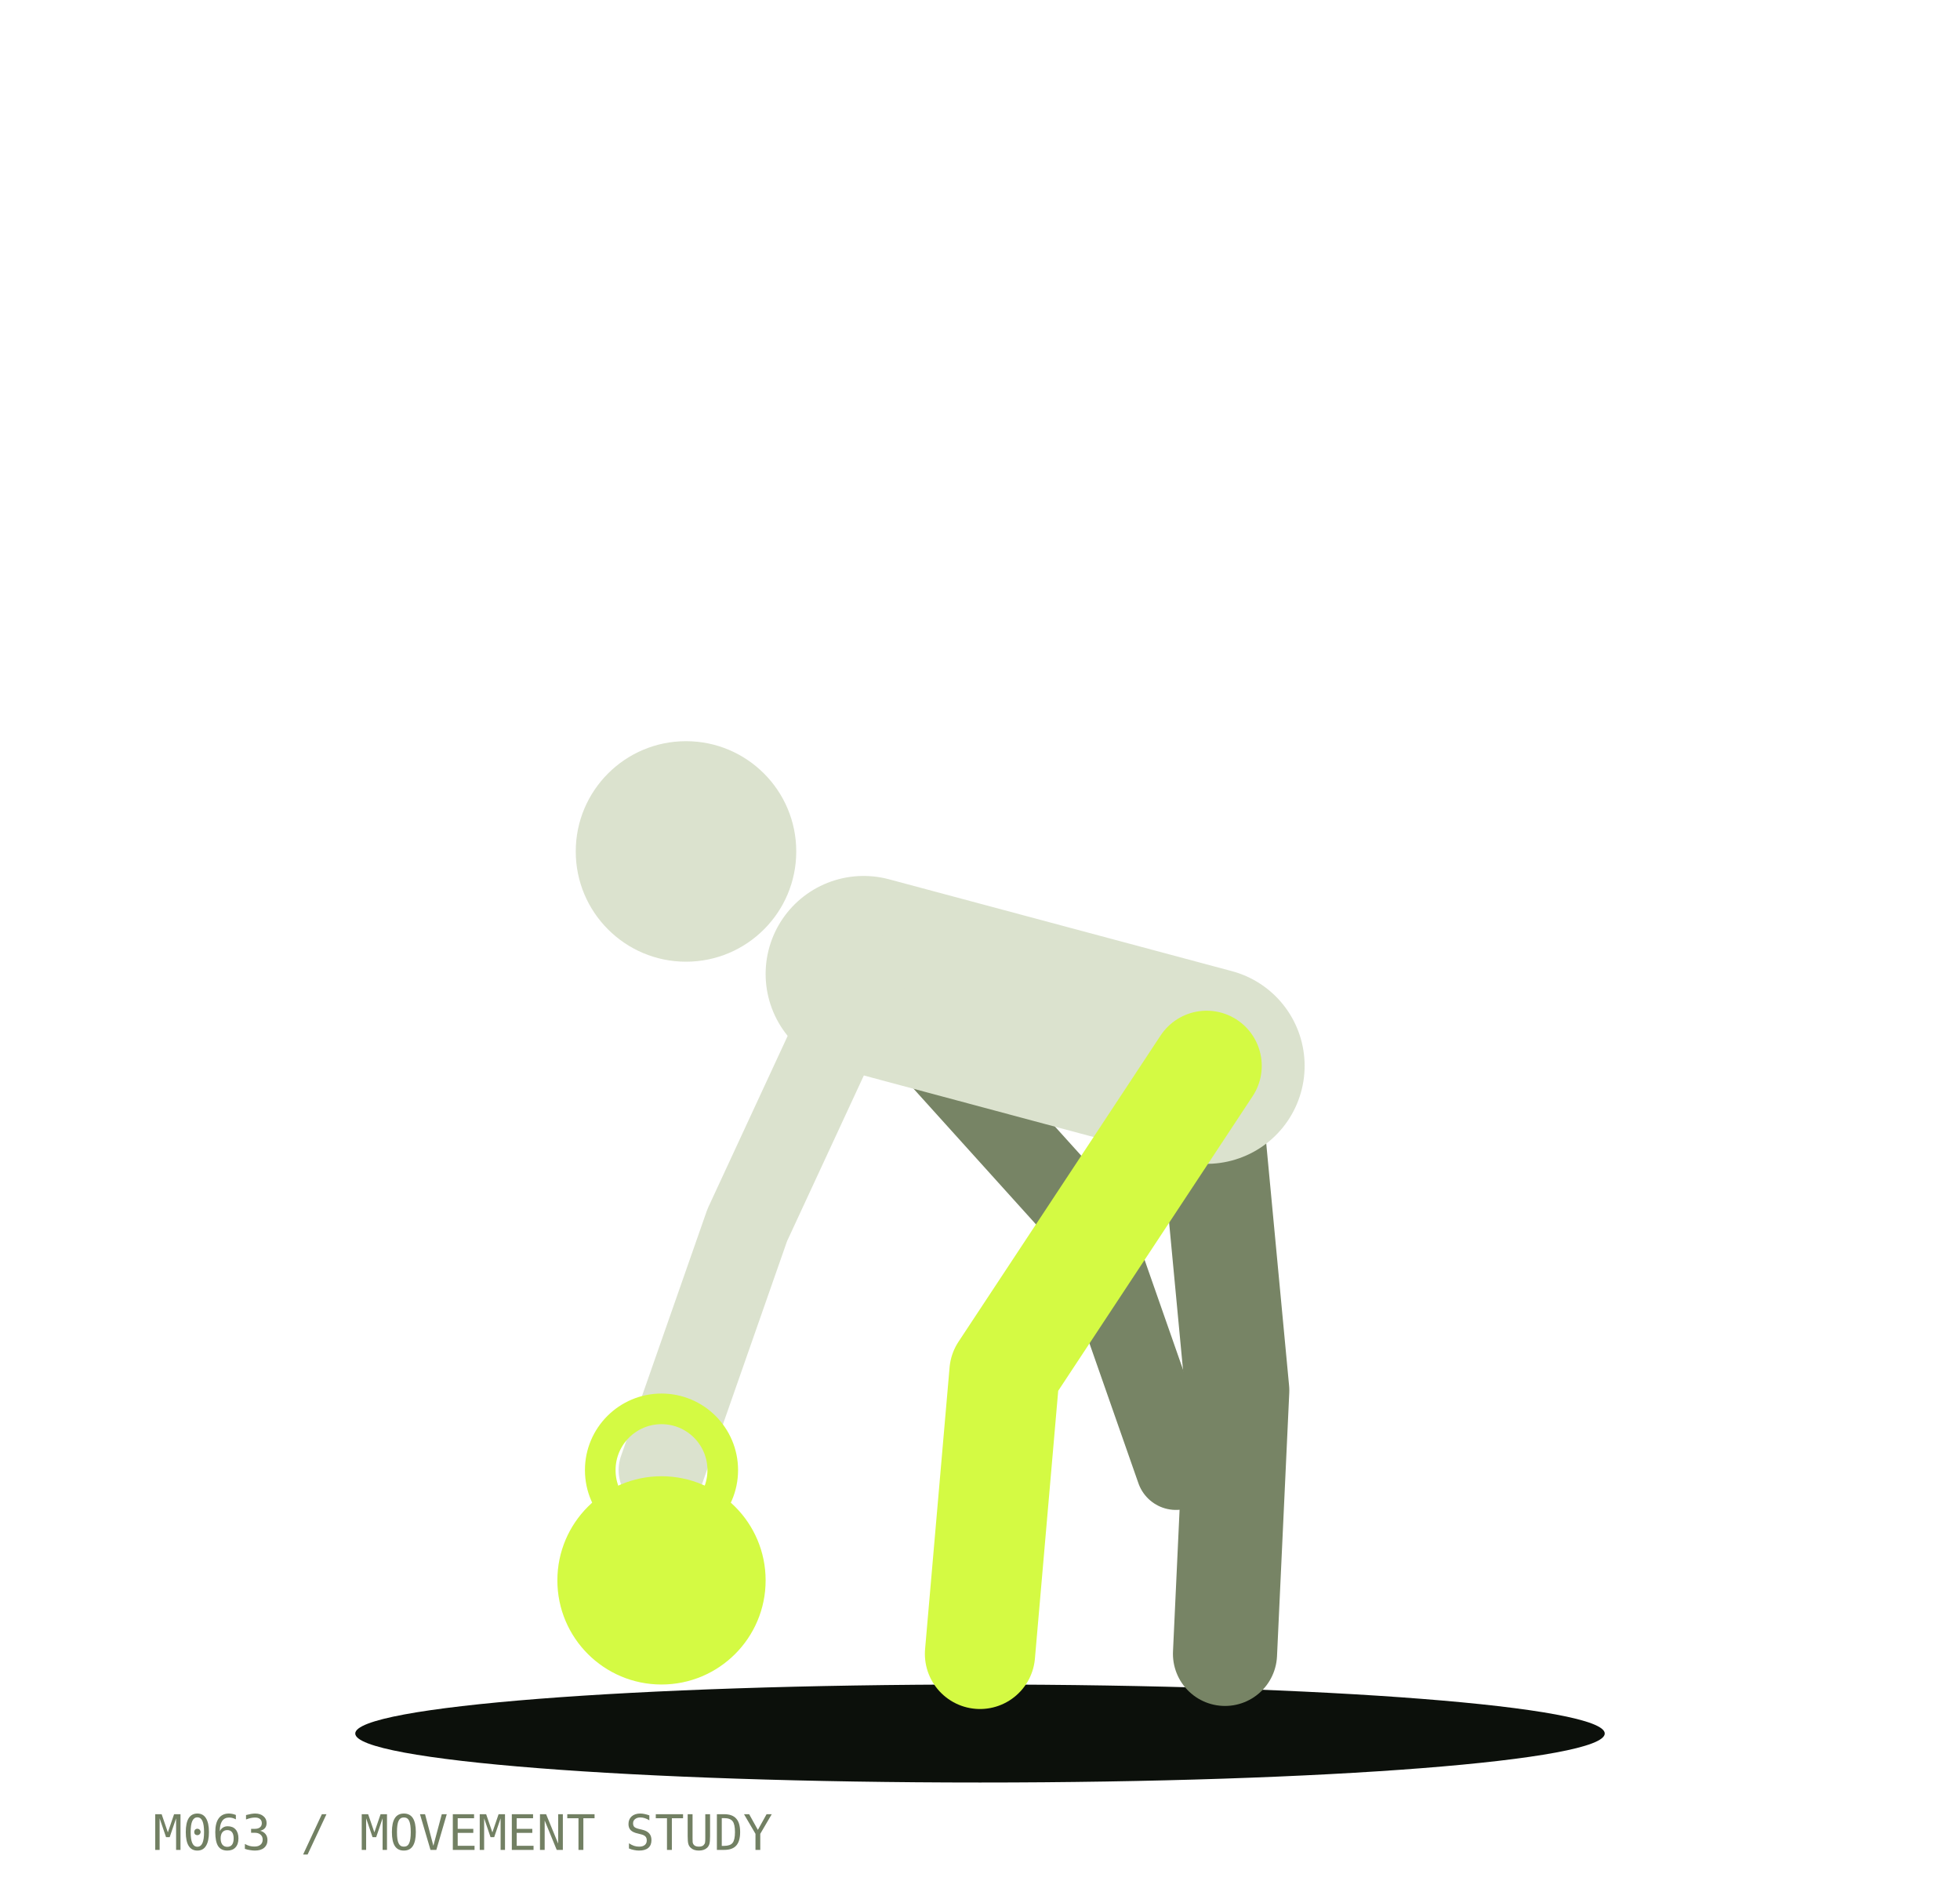
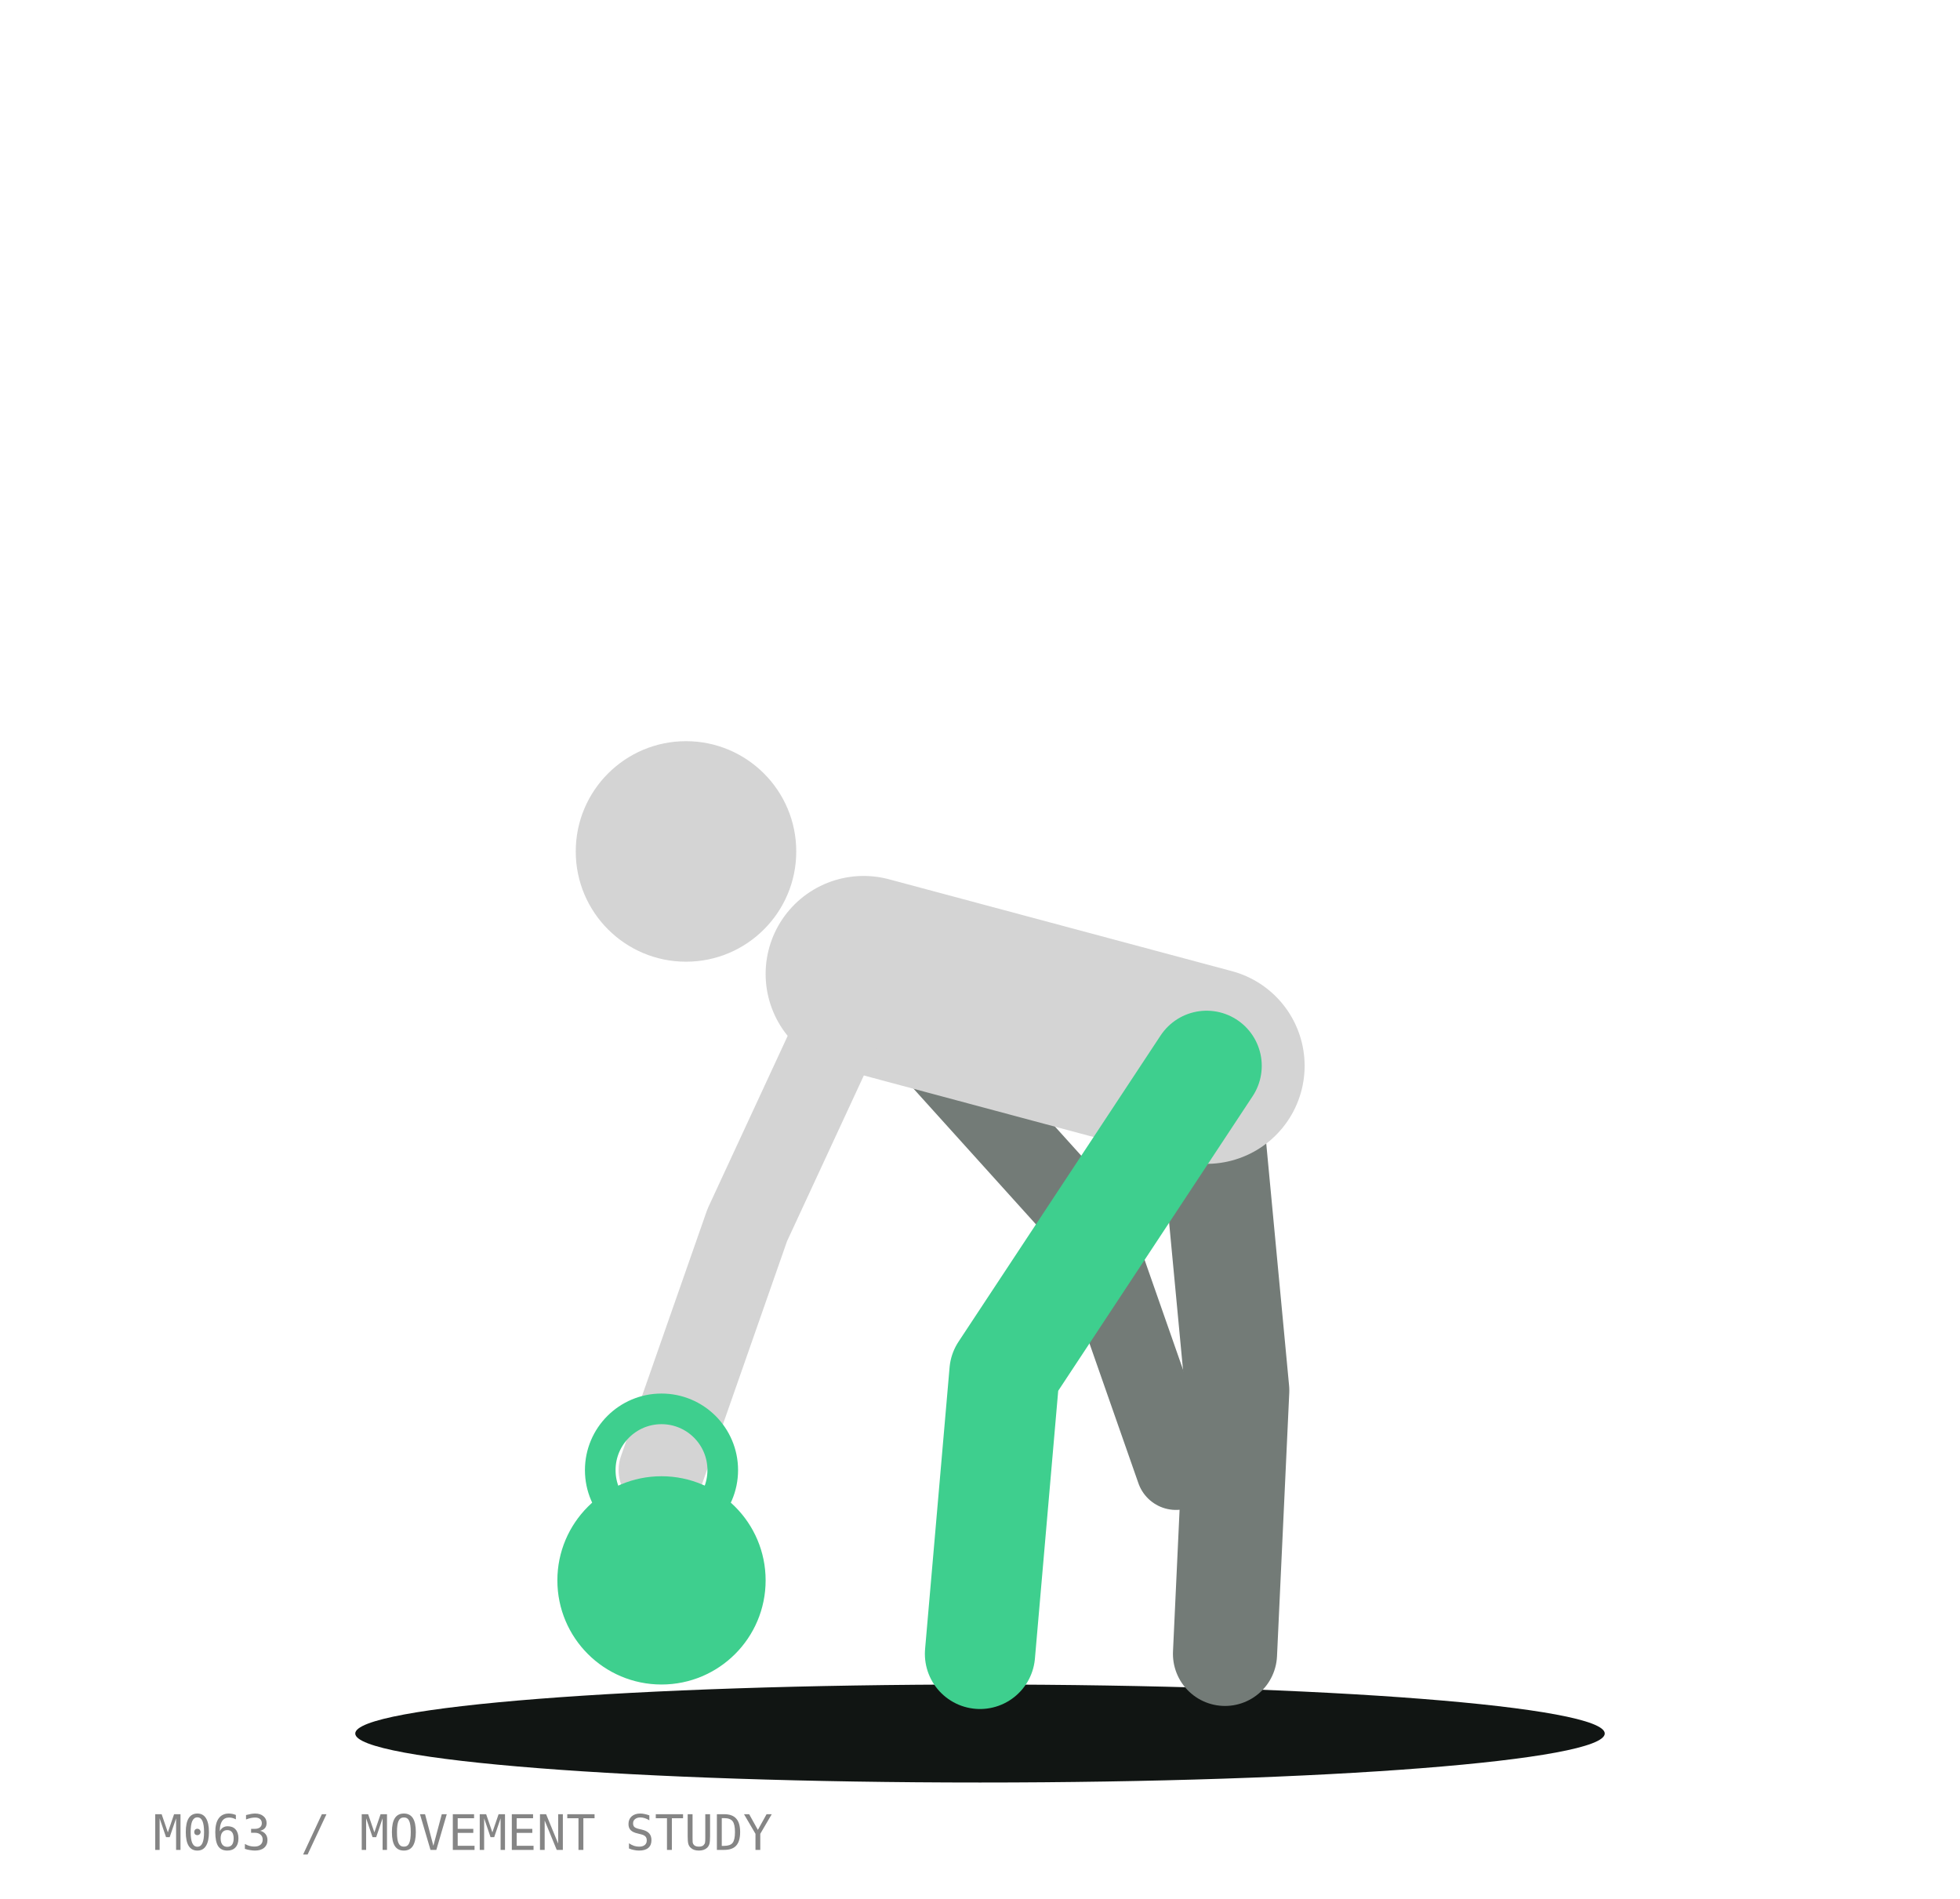
<svg xmlns="http://www.w3.org/2000/svg" viewBox="0 0 320 310">
-   <ellipse cx="160" cy="283" rx="102" ry="8" fill="#0c100b" />
+   <ellipse cx="160" cy="283" rx="102" ry="8" fill="#111513" />
  <g fill="none" stroke-linecap="round" stroke-linejoin="round">
-     <path d="M197 174 L202 227 L200 270" stroke="#778465" stroke-width="17" />
-     <path d="M141 159 L178 200 L192 240" stroke="#778465" stroke-width="13" />
-     <path d="M141 159 L197 174" stroke="#dbe2ce" stroke-width="32" />
-     <path d="M197 174 L164 224 L160 270" stroke="#d4fa43" stroke-width="18" />
-     <path d="M141 159 L122 200 L108 240" stroke="#dbe2ce" stroke-width="14" />
+     <path d="M197 174 L202 227 L200 270" stroke="#737b77" stroke-width="17" />
+     <path d="M141 159 L178 200 L192 240" stroke="#737b77" stroke-width="13" />
+     <path d="M141 159 L197 174" stroke="#d4d4d4" stroke-width="32" />
+     <path d="M197 174 L164 224 L160 270" stroke="#3ecf8e" stroke-width="18" />
+     <path d="M141 159 L122 200 L108 240" stroke="#d4d4d4" stroke-width="14" />
  </g>
-   <circle cx="112" cy="139" r="18" fill="#dbe2ce" />
-   <circle cx="108" cy="258" r="17" fill="#d4fa43" />
-   <circle cx="108" cy="240" r="10" stroke="#d4fa43" fill="none" stroke-width="5" />
-   <text x="25" y="302" fill="#728063" font-size="8" font-family="monospace">M063 / MOVEMENT STUDY</text>
+   <circle cx="112" cy="139" r="18" fill="#d4d4d4" />
+   <circle cx="108" cy="258" r="17" fill="#3ecf8e" />
+   <circle cx="108" cy="240" r="10" stroke="#3ecf8e" fill="none" stroke-width="5" />
+   <text x="25" y="302" fill="#858585" font-size="8" font-family="monospace">M063 / MOVEMENT STUDY</text>
</svg>
